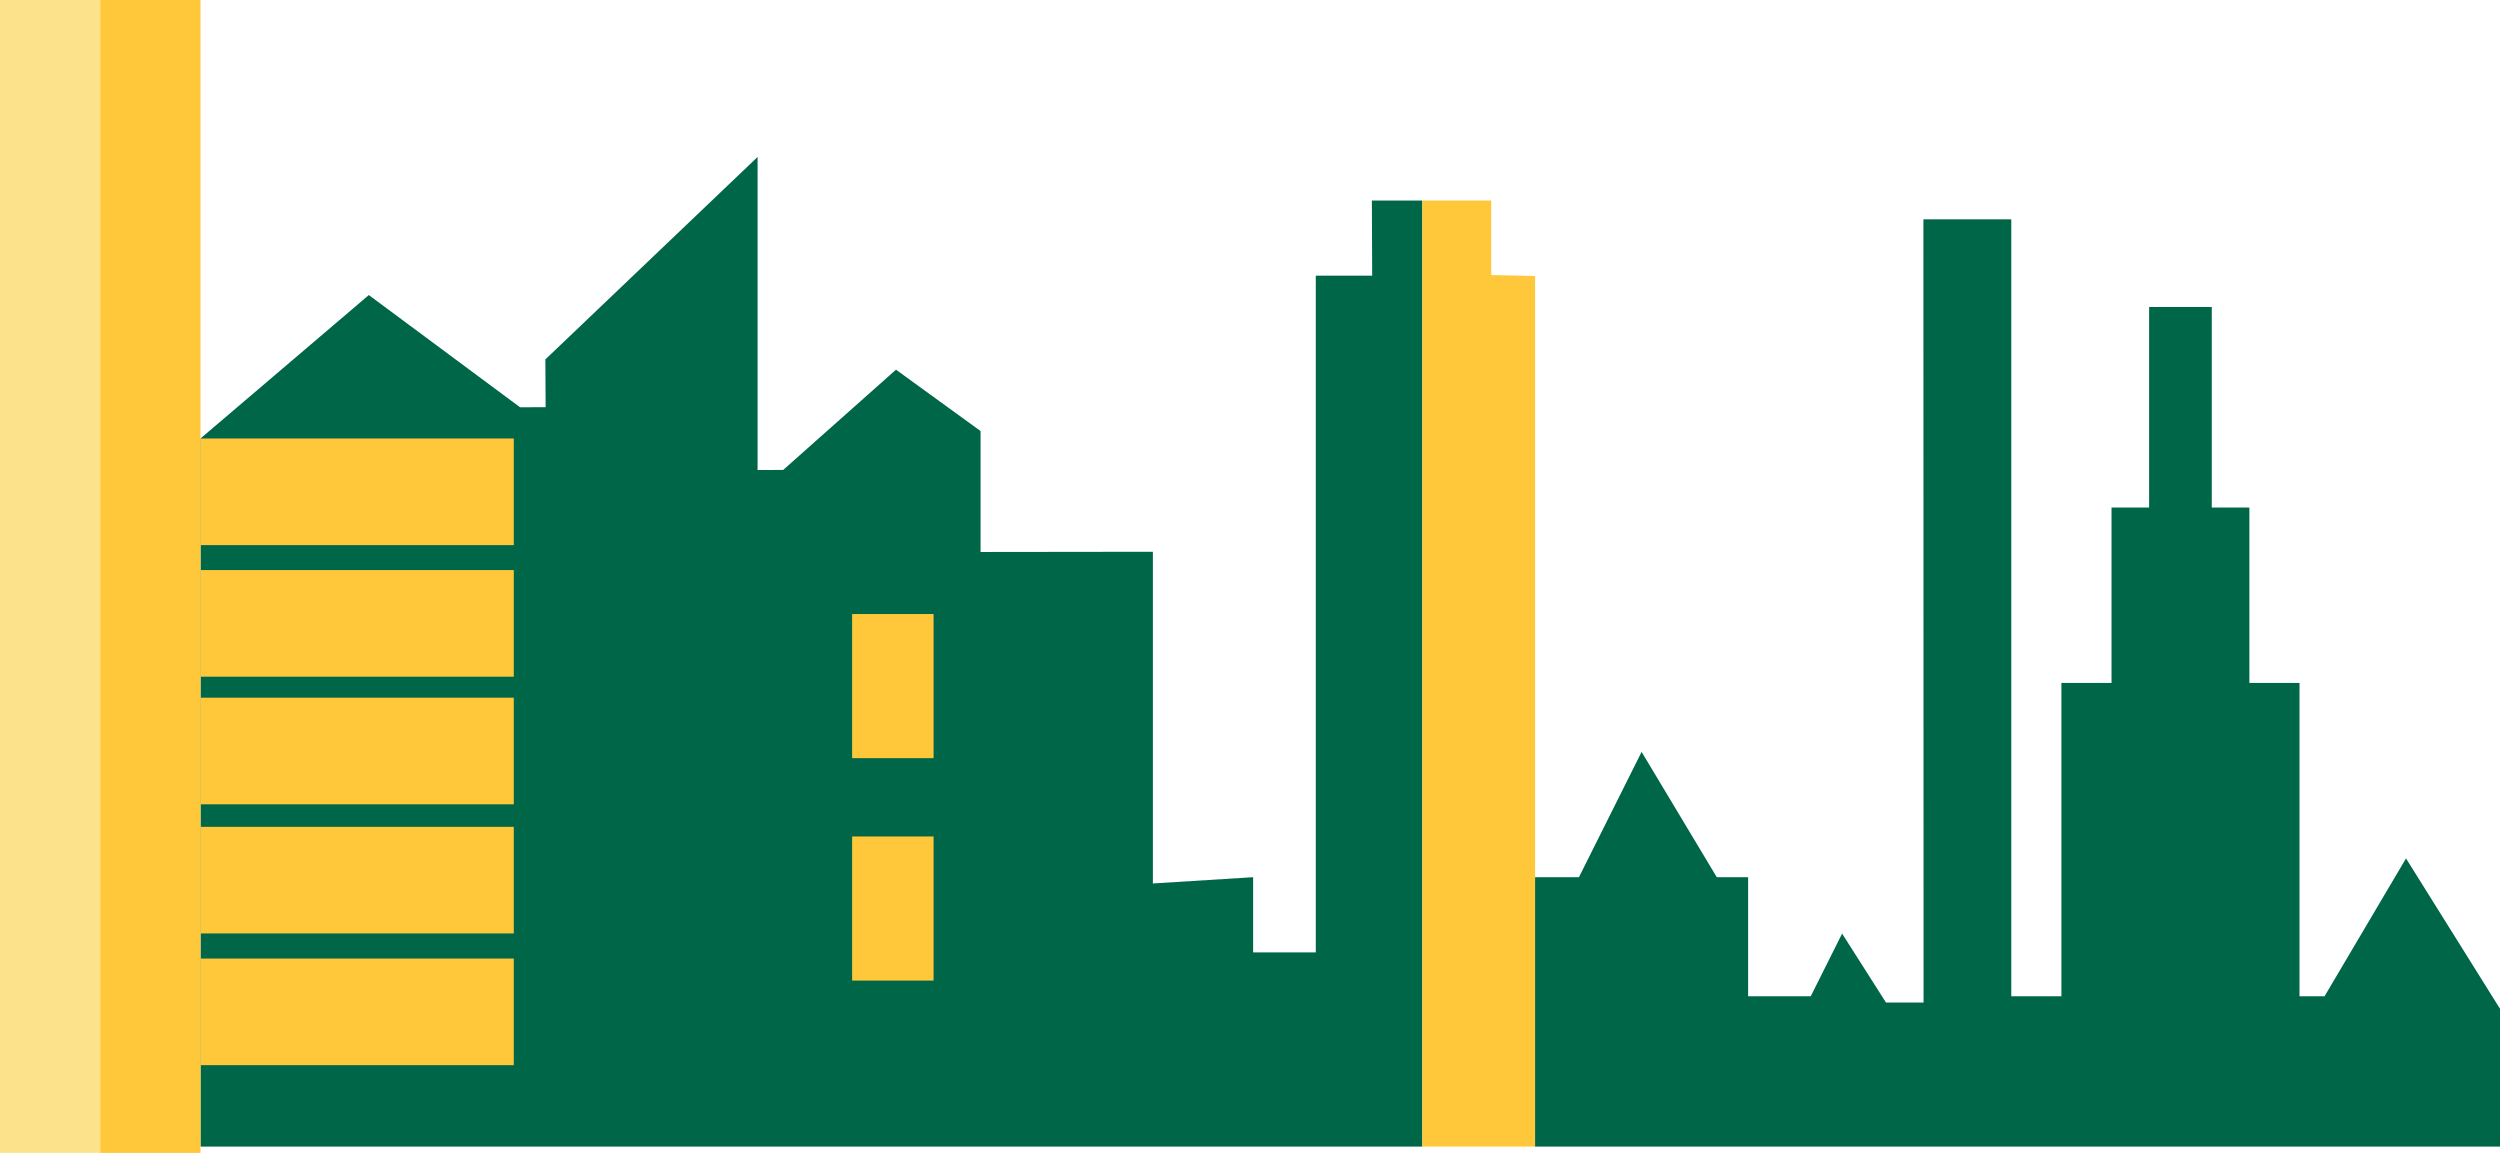
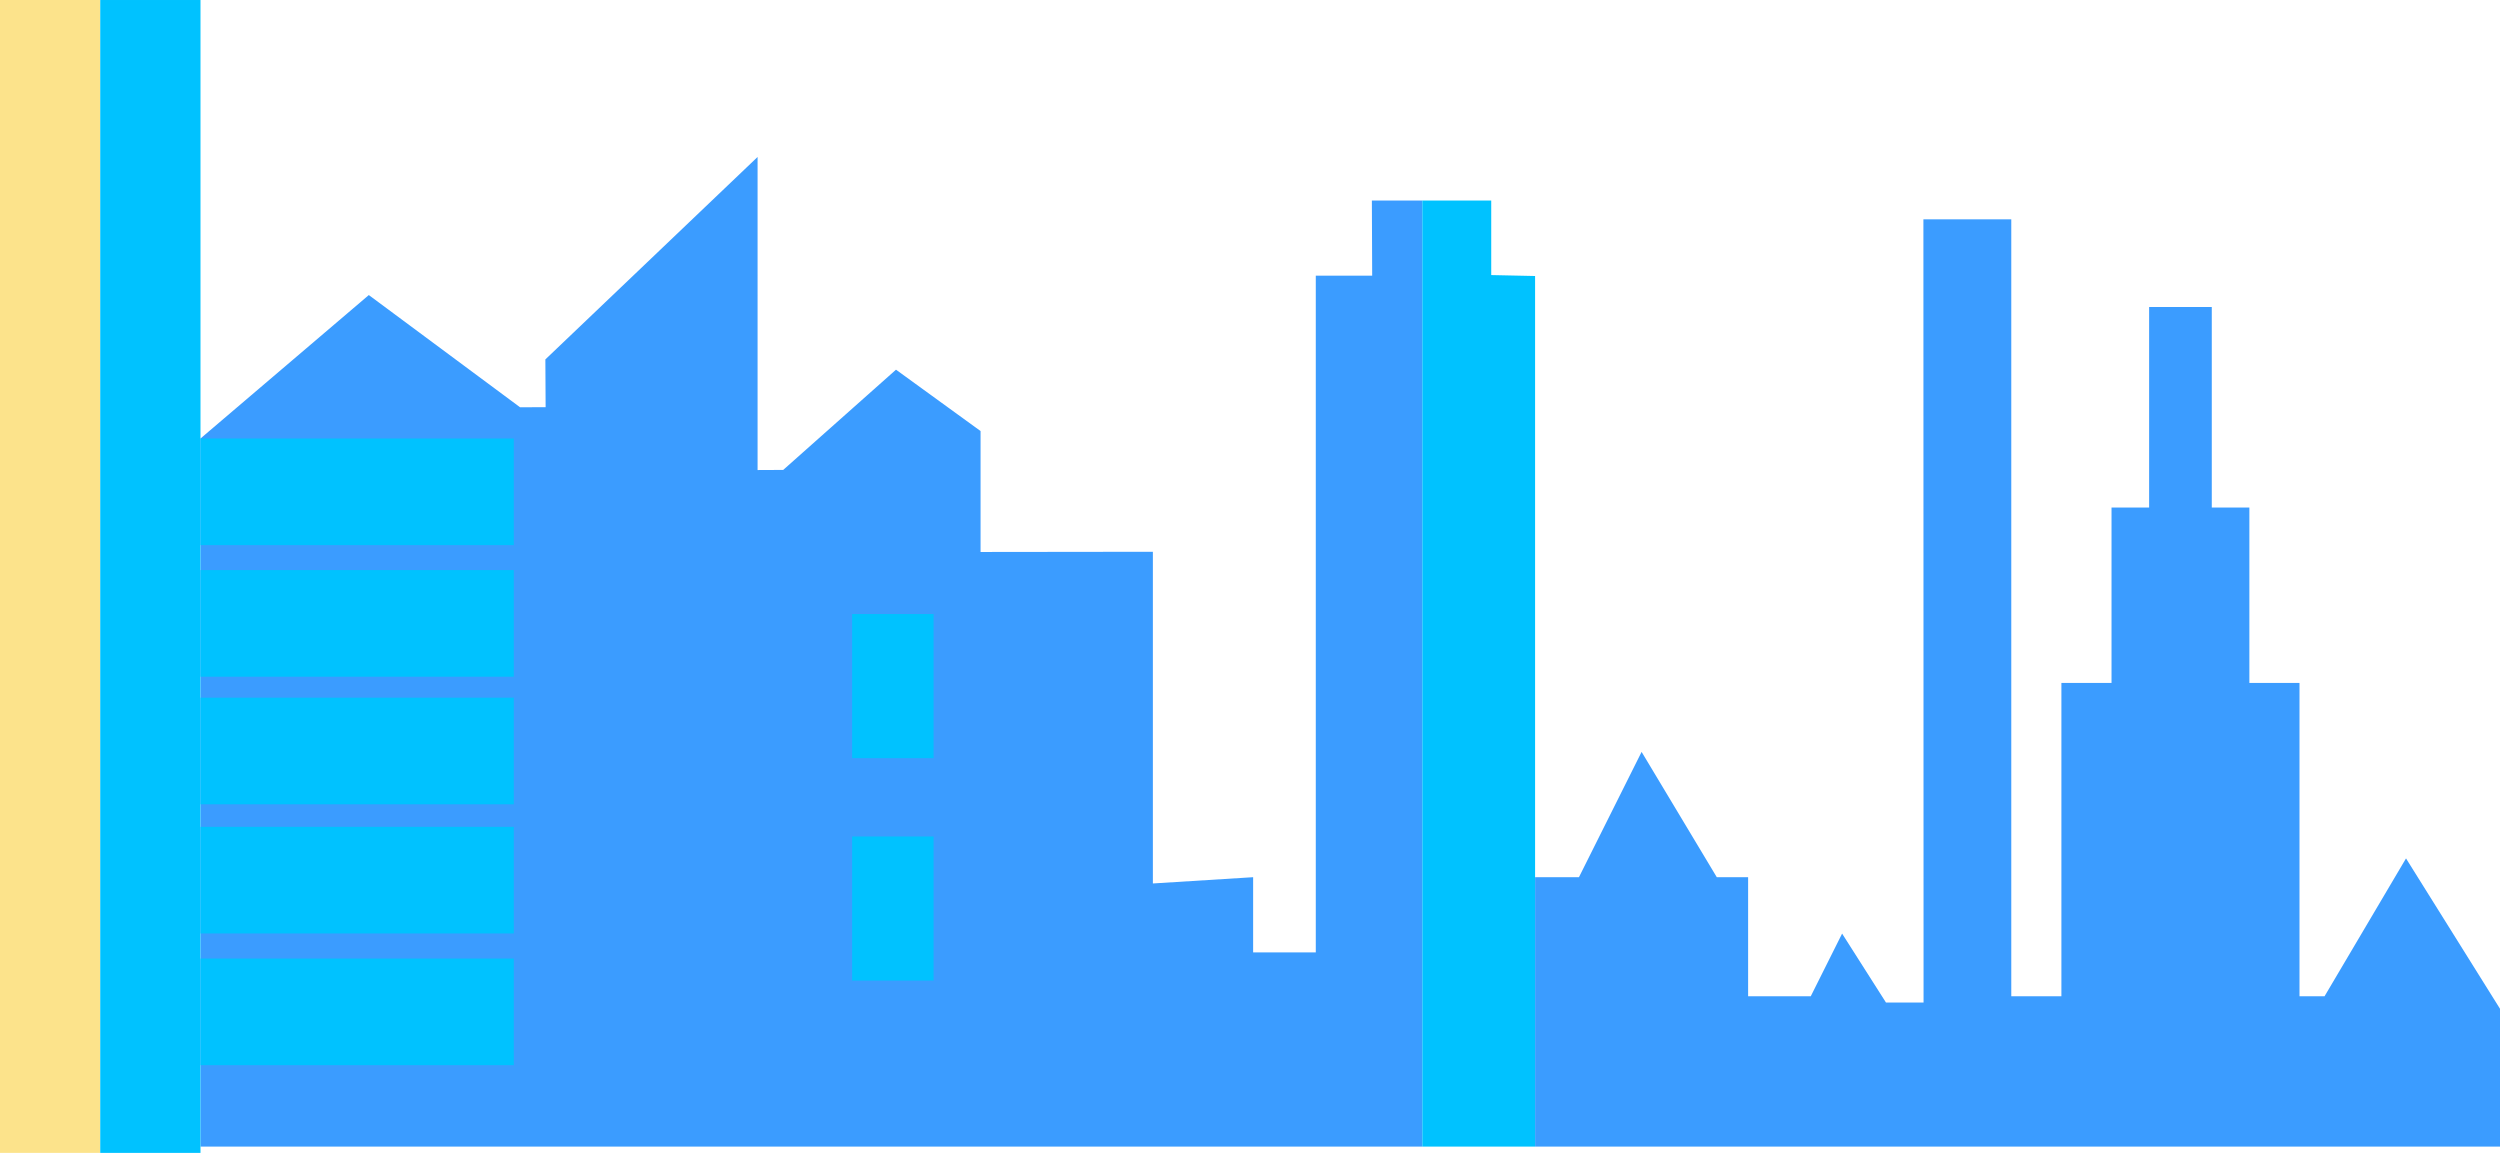
<svg xmlns="http://www.w3.org/2000/svg" xml:space="preserve" width="344.243mm" height="158.75mm" version="1.1" style="shape-rendering:geometricPrecision; text-rendering:geometricPrecision; image-rendering:optimizeQuality; fill-rule:evenodd; clip-rule:evenodd" viewBox="0 0 34424.36 15875">
  <defs>
    <style type="text/css">
   
-     .fil1 {fill:#FFC83A}
-     .fil0 {fill:#006648}
+     .fil1 {fill:#00C2FF}
+     .fil0 {fill:#3B9CFF}
    .fil2 {fill:#fce38b}
   
  </style>
  </defs>
  <g id="Layer_x0020_1">
    <g id="_1607169676192">
      <polygon class="fil0" points="2760.77,6037.99 5078.51,4062.83 7160.96,5608.01 7513.06,5606.9 7509.54,4949.06 10431.79,2161.42 10431.72,6472.33 10784.55,6470.77 12337.56,5090.39 13502.07,5935.4 13502.07,7600.59 15874.86,7597.78 15874.86,12165.06 17255.32,12078.78 17255.32,13114.1 18118.08,13114.1 18118.08,3796.22 18894.55,3796.22 18890.25,2760.9 19584.81,2760.9 19584.81,15788.65 2760.77,15788.65 " />
      <polygon class="fil1" points="2760.77,13198.95 7074.68,13198.95 7074.68,14667.05 2760.77,14667.05 " />
      <polygon class="fil1" points="2760.77,11385.31 7074.68,11385.31 7074.68,12853.41 2760.77,12853.41 " />
      <polygon class="fil1" points="2760.77,9606.93 7074.68,9606.93 7074.68,11075.04 2760.77,11075.04 " />
      <polygon class="fil1" points="2760.77,7849.78 7074.68,7849.78 7074.68,9317.88 2760.77,9317.88 " />
      <polygon class="fil1" points="2760.77,6037.99 7074.68,6037.99 7074.68,7506.09 2760.77,7506.09 " />
      <polygon class="fil1" points="11733.58,8455.13 12855.19,8455.13 12855.19,10439.49 11733.58,10439.49 " />
      <polygon class="fil1" points="11733.58,11517.98 12855.19,11517.98 12855.19,13502.34 11733.58,13502.34 " />
      <polygon class="fil1" points="19584.81,2760.9 20533.85,2760.9 20533.85,3787.61 21137.76,3800.52 21137.76,15788.65 19584.81,15788.65 " />
      <polygon class="fil0" points="21137.76,12078.78 21741.67,12078.78 22604.49,10353.2 23639.81,12078.78 24071.15,12078.78 24071.15,13718.01 24933.91,13718.01 25365.32,12855.26 25969.23,13804.29 26486.92,13804.29 26484.77,3019.74 27694.81,3019.74 27694.81,13718.01 28385,13718.01 28385,9404.17 29075.19,9404.17 29075.19,6988.46 29592.88,6988.46 29592.88,4227.56 30455.64,4227.56 30455.64,6988.46 30973.33,6988.46 30973.33,9404.17 31663.52,9404.17 31663.52,13718.01 32008.65,13718.01 33130.19,11819.94 34424.36,13890.58 34424.36,15788.65 21137.76,15788.65 " />
      <polygon class="fil2" points="-0,0 1380.38,0 1380.38,15874.93 -0,15874.93 " />
      <polygon class="fil1" points="1380.38,0.07 2760.77,0.07 2760.77,15875 1380.38,15875 " />
    </g>
  </g>
</svg>
